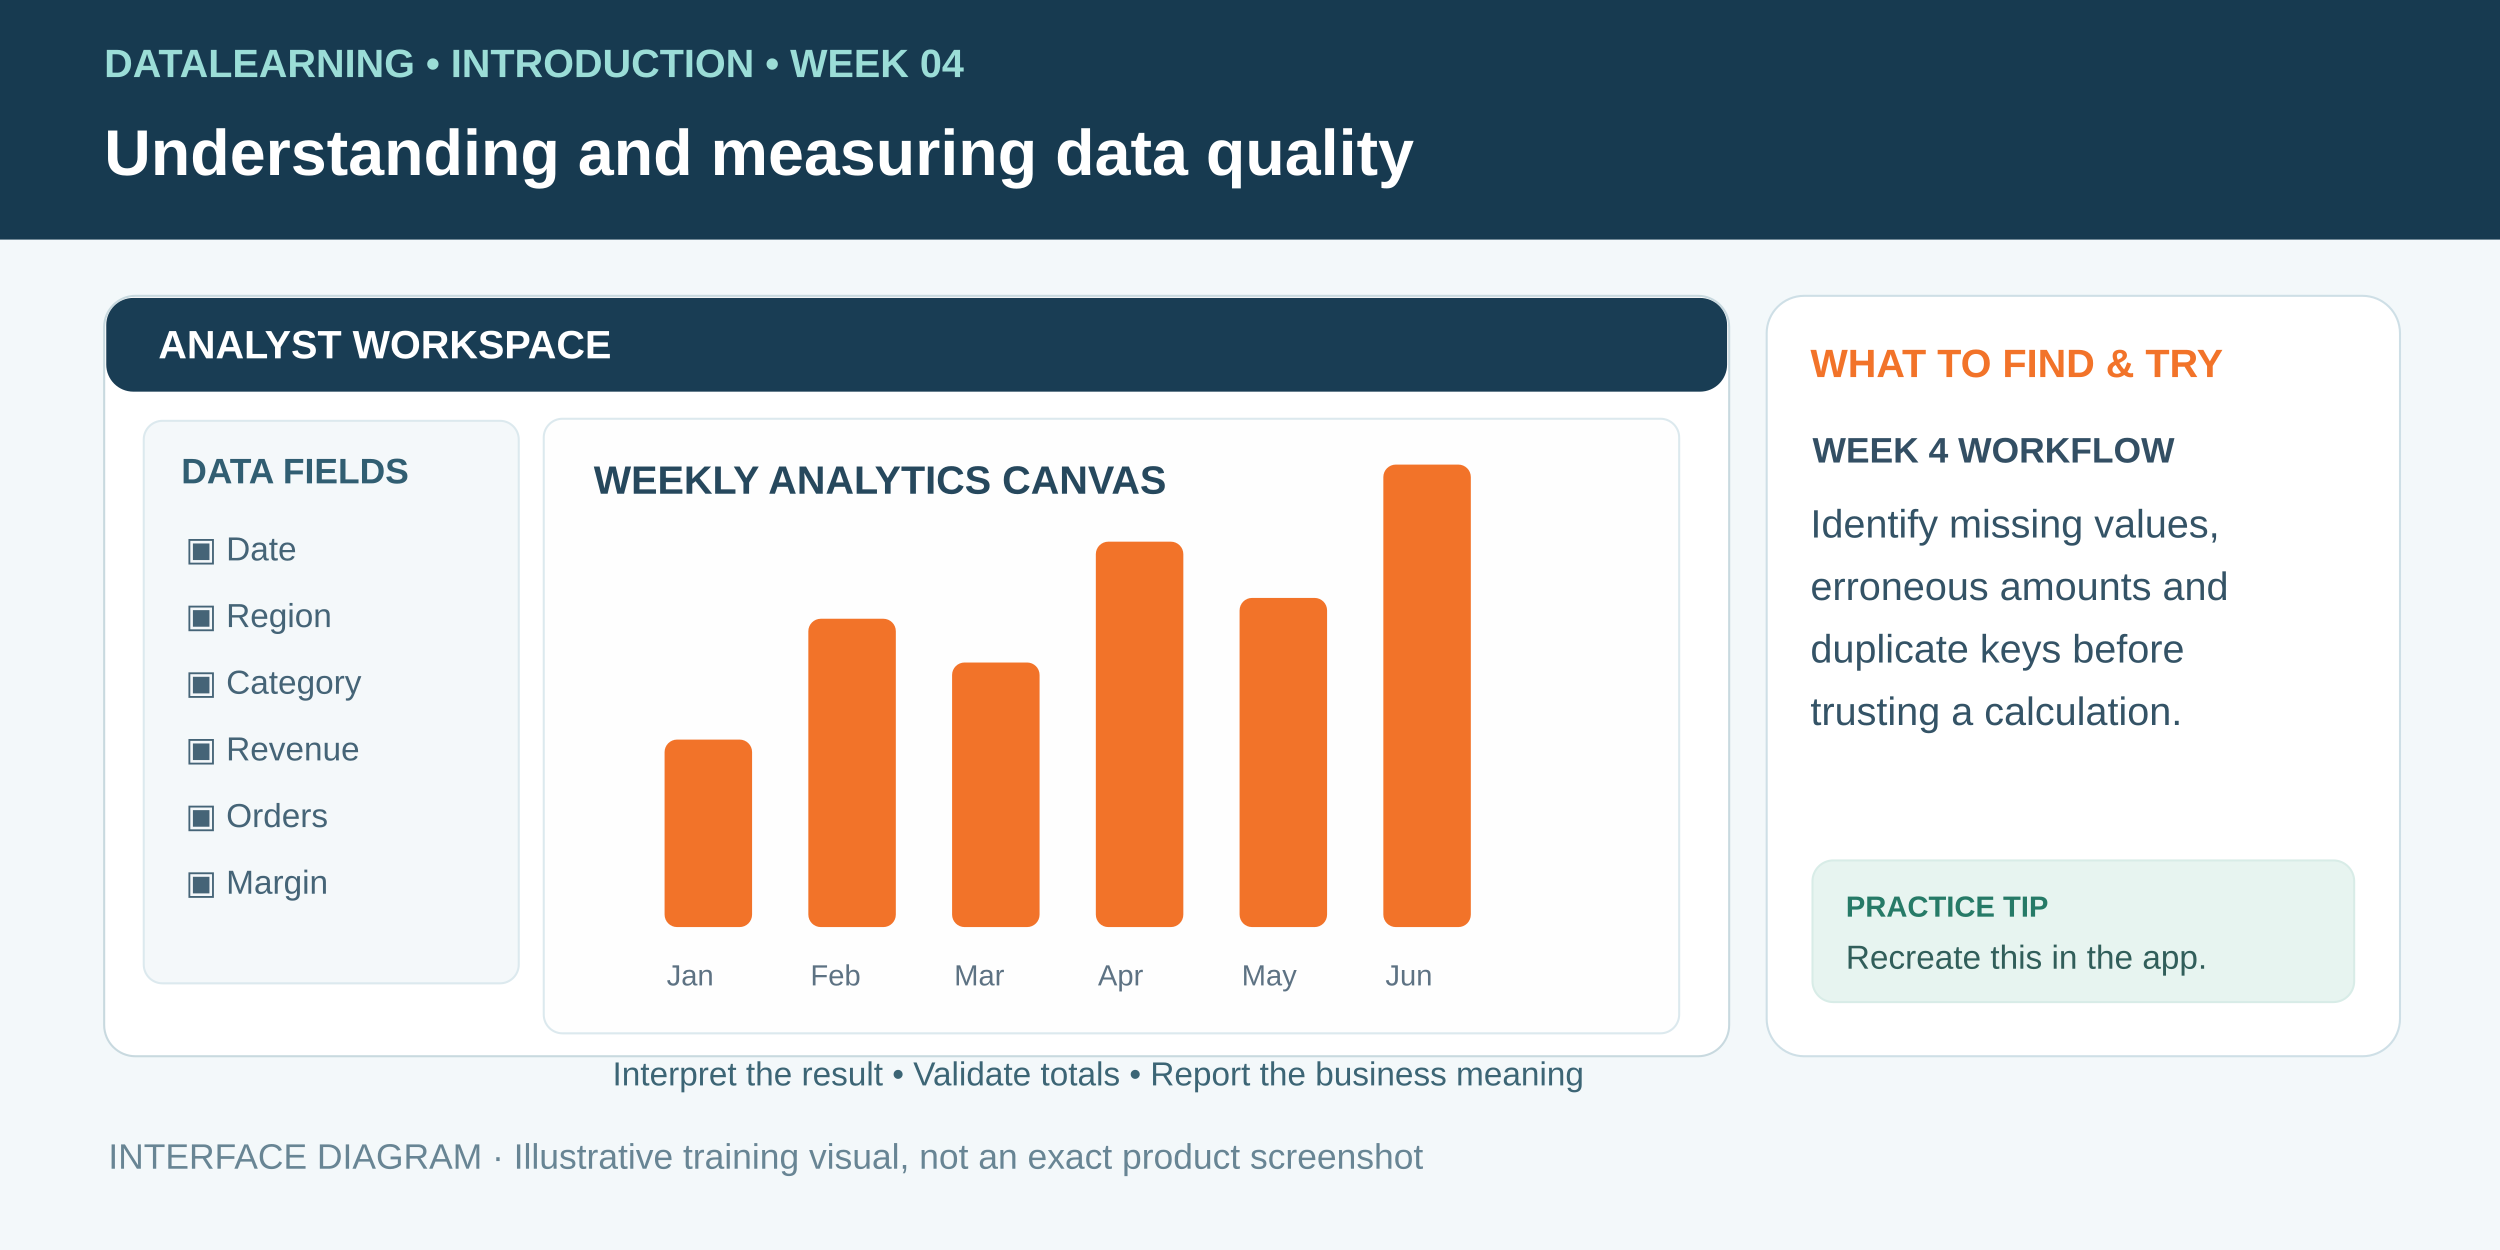
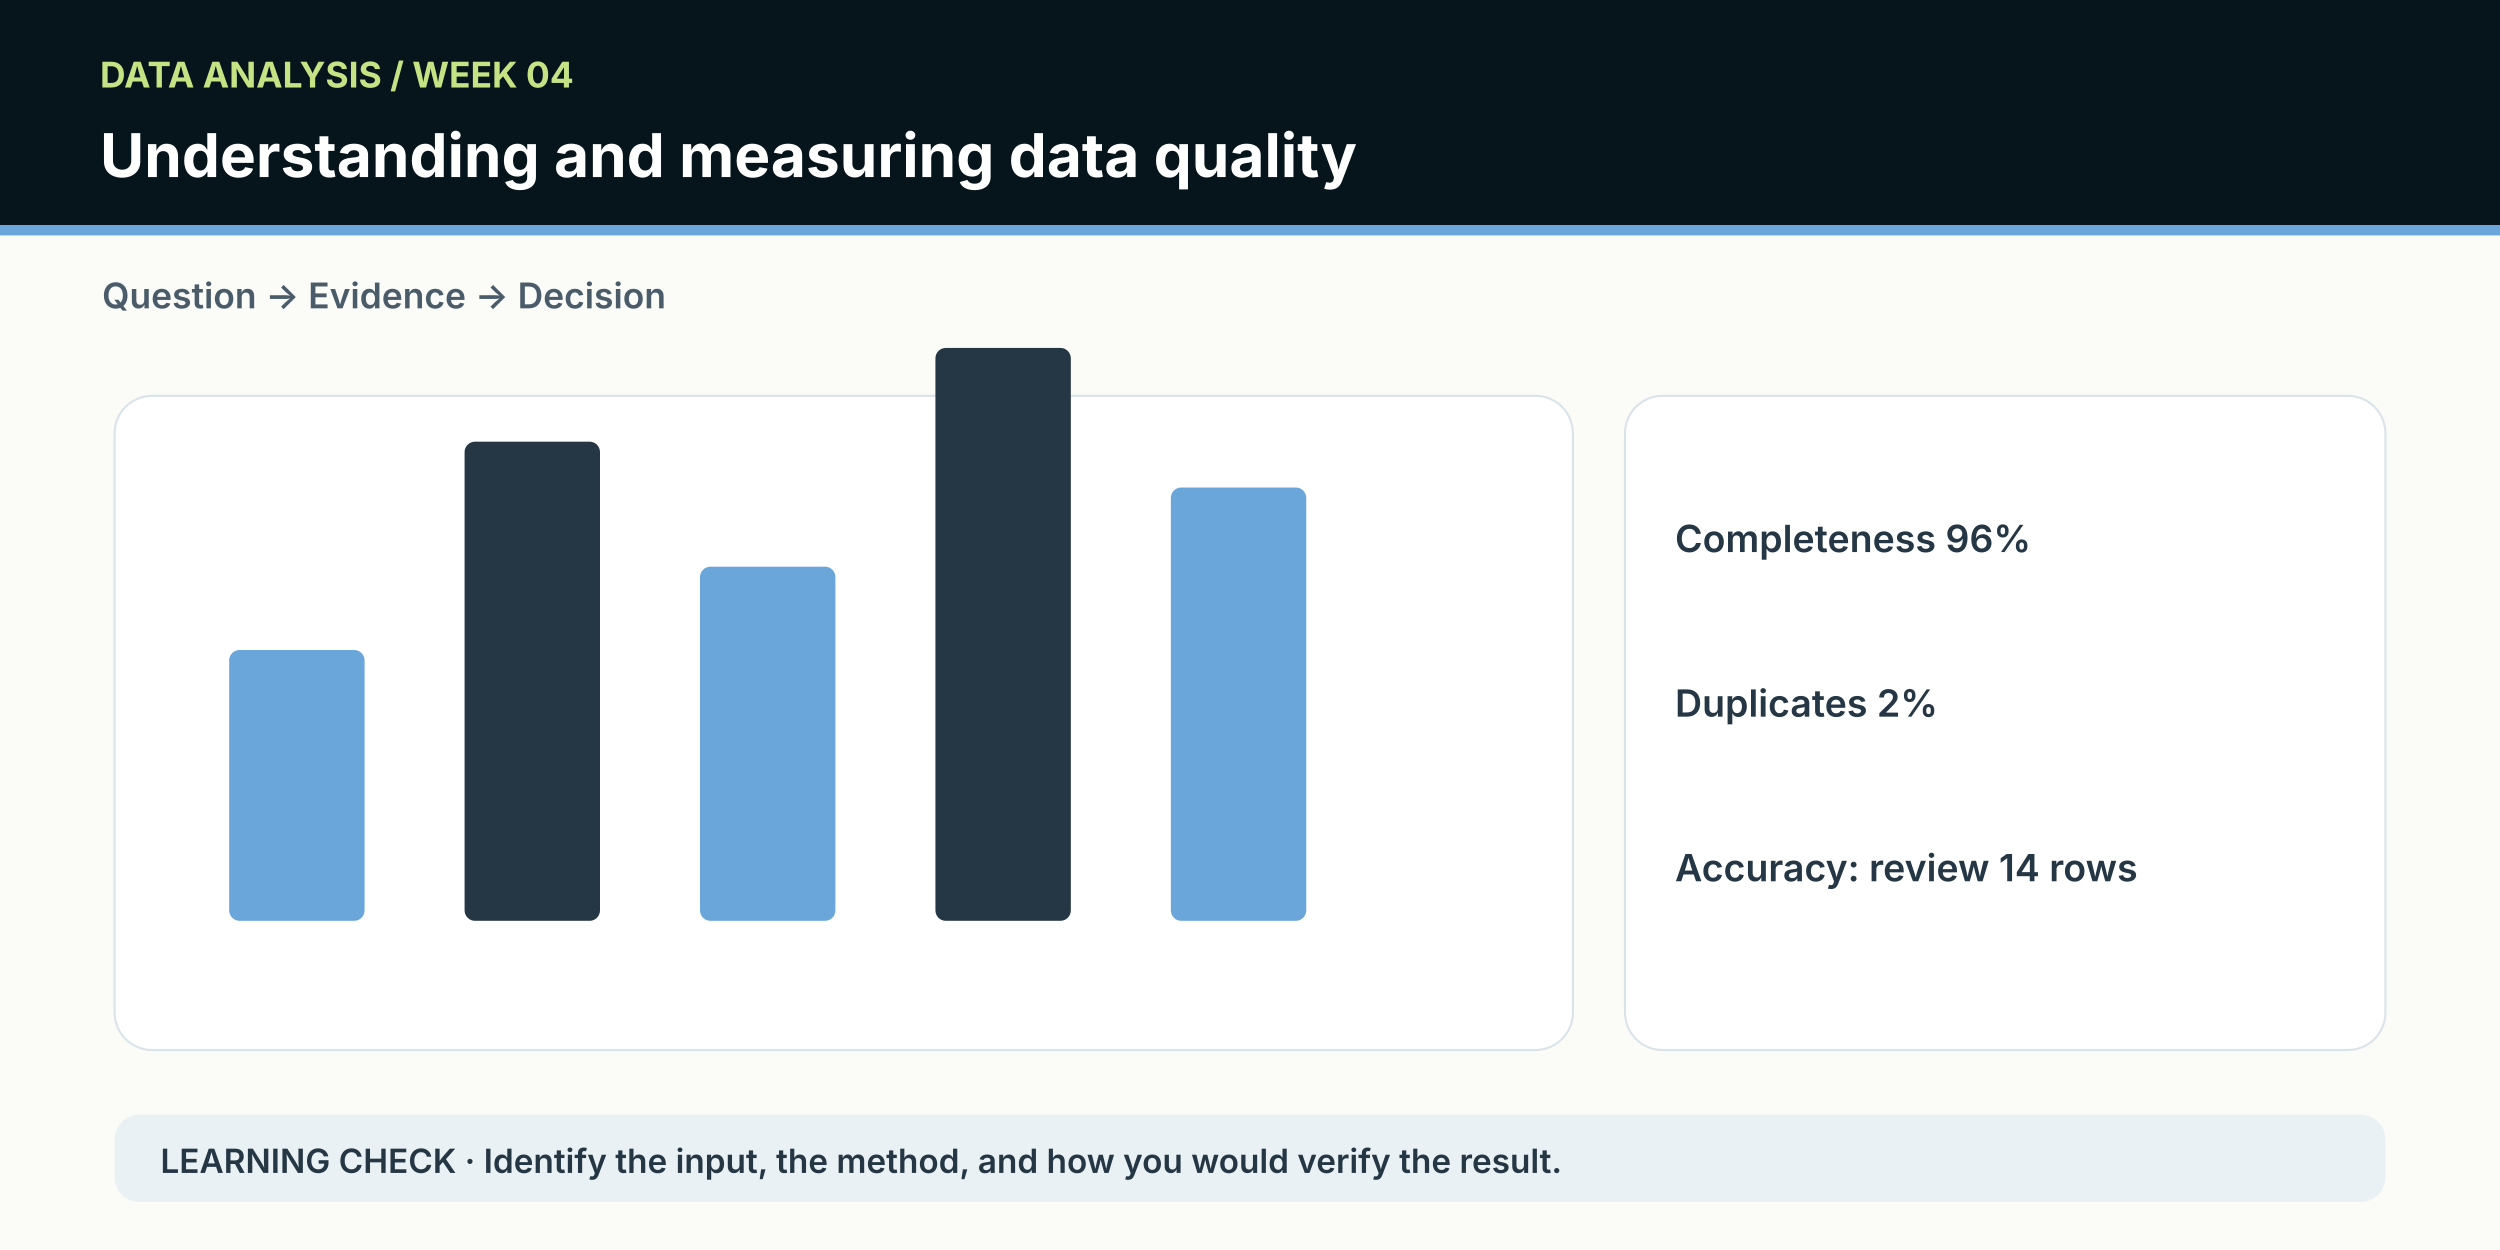
- <svg xmlns="http://www.w3.org/2000/svg" viewBox="0 0 1200 600" width="1200" height="600" role="img" aria-label="Illustrated introduction learning interface for week 4">
-   <rect width="1200" height="600" fill="#f3f8fa" />
-   <rect width="1200" height="115" fill="#173a50" />
-   <text x="50" y="37" fill="#9bddd7" font-family="Arial, sans-serif" font-size="19" font-weight="700">DATALEARNING • INTRODUCTION • WEEK 04</text>
-   <text x="50" y="84" fill="#ffffff" font-family="Arial, sans-serif" font-size="31" font-weight="700">Understanding and measuring data quality</text>
-   <rect x="50" y="142" width="780" height="365" rx="15" fill="#fff" stroke="#c8d9df" />
-   <rect x="51" y="143" width="778" height="45" rx="13" fill="#193d54" />
-   <text x="76" y="172" fill="#ffffff" font-family="Arial, sans-serif" font-size="19" font-weight="700">ANALYST WORKSPACE</text>
-   <rect x="69" y="202" width="180" height="270" rx="9" fill="#f4f8fa" stroke="#dce9ee" />
-   <text x="87" y="232" fill="#315e72" font-family="Arial, sans-serif" font-size="17" font-weight="700">DATA FIELDS</text>
-   <text x="89" y="269" fill="#456477" font-family="Arial, sans-serif" font-size="16" font-weight="500">▣  Date</text>
-   <text x="89" y="301" fill="#456477" font-family="Arial, sans-serif" font-size="16" font-weight="500">▣  Region</text>
-   <text x="89" y="333" fill="#456477" font-family="Arial, sans-serif" font-size="16" font-weight="500">▣  Category</text>
-   <text x="89" y="365" fill="#456477" font-family="Arial, sans-serif" font-size="16" font-weight="500">▣  Revenue</text>
-   <text x="89" y="397" fill="#456477" font-family="Arial, sans-serif" font-size="16" font-weight="500">▣  Orders</text>
-   <text x="89" y="429" fill="#456477" font-family="Arial, sans-serif" font-size="16" font-weight="500">▣  Margin</text>
-   <rect x="261" y="201" width="545" height="295" rx="9" fill="#fefefe" stroke="#dce9ee" />
-   <text x="285" y="237" fill="#26485d" font-family="Arial, sans-serif" font-size="19" font-weight="700">WEEKLY ANALYTICS CANVAS</text>
-   <rect x="319" y="355" width="42" height="90" rx="6" fill="#f27329" stroke="none" />
-   <text x="320" y="473" fill="#5d7283" font-family="Arial, sans-serif" font-size="14" font-weight="500">Jan</text>
-   <rect x="388" y="297" width="42" height="148" rx="6" fill="#f27329" stroke="none" />
-   <text x="389" y="473" fill="#5d7283" font-family="Arial, sans-serif" font-size="14" font-weight="500">Feb</text>
-   <rect x="457" y="318" width="42" height="127" rx="6" fill="#f27329" stroke="none" />
-   <text x="458" y="473" fill="#5d7283" font-family="Arial, sans-serif" font-size="14" font-weight="500">Mar</text>
-   <rect x="526" y="260" width="42" height="185" rx="6" fill="#f27329" stroke="none" />
-   <text x="527" y="473" fill="#5d7283" font-family="Arial, sans-serif" font-size="14" font-weight="500">Apr</text>
-   <rect x="595" y="287" width="42" height="158" rx="6" fill="#f27329" stroke="none" />
-   <text x="596" y="473" fill="#5d7283" font-family="Arial, sans-serif" font-size="14" font-weight="500">May</text>
-   <rect x="664" y="223" width="42" height="222" rx="6" fill="#f27329" stroke="none" />
-   <text x="665" y="473" fill="#5d7283" font-family="Arial, sans-serif" font-size="14" font-weight="500">Jun</text>
-   <text x="294" y="521" fill="#3c6575" font-family="Arial, sans-serif" font-size="16" font-weight="500">Interpret the result • Validate totals • Report the business meaning</text>
-   <rect x="848" y="142" width="304" height="365" rx="18" fill="#ffffff" stroke="#cedfe6" />
-   <text x="869" y="181" fill="#f27329" font-family="Arial, sans-serif" font-size="19" font-weight="700">WHAT TO FIND &amp; TRY</text>
-   <text x="870" y="222" fill="#334f64" font-family="Arial, sans-serif" font-size="17" font-weight="700">WEEK 4 WORKFLOW</text>
-   <text x="869" y="258" fill="#345366" font-family="Arial, sans-serif" font-size="19" font-weight="500">Identify missing values,</text>
-   <text x="869" y="288" fill="#345366" font-family="Arial, sans-serif" font-size="19" font-weight="500">erroneous amounts and</text>
-   <text x="869" y="318" fill="#345366" font-family="Arial, sans-serif" font-size="19" font-weight="500">duplicate keys before</text>
-   <text x="869" y="348" fill="#345366" font-family="Arial, sans-serif" font-size="19" font-weight="500">trusting a calculation.</text>
-   <rect x="870" y="413" width="260" height="68" rx="10" fill="#e7f4f0" stroke="#d8ece7" />
-   <text x="886" y="440" fill="#267a67" font-family="Arial, sans-serif" font-size="14" font-weight="700">PRACTICE TIP</text>
-   <text x="886" y="465" fill="#315e5a" font-family="Arial, sans-serif" font-size="16" font-weight="500">Recreate this in the app.</text>
-   <text x="52" y="561" fill="#688594" font-family="Arial, sans-serif" font-size="17" font-weight="500">INTERFACE DIAGRAM  ·  Illustrative training visual, not an exact product screenshot</text>
+ <svg xmlns="http://www.w3.org/2000/svg" width="1200" height="600" viewBox="0 0 1200 600" role="img" aria-label="DATA ANALYSIS week 4: Understanding and measuring data quality concept diagram">
+   <rect x="0" y="0" width="1200" height="600" rx="0" fill="#FBFBF8" stroke="none" />
+   <rect x="0" y="0" width="1200" height="112" rx="0" fill="#06141B" stroke="none" />
+   <rect x="0" y="108" width="1200" height="5" rx="0" fill="#6AA6DA" stroke="none" />
+   <text x="48" y="42" fill="#C5E384" font-size="17" font-family="Inter,Arial,sans-serif" font-weight="700">DATA ANALYSIS  /  WEEK 04</text>
+   <text x="48" y="85" fill="#FFFFFF" font-size="29" font-family="Inter,Arial,sans-serif" font-weight="700">Understanding and measuring data quality</text>
+   <text x="49" y="148" fill="#4A5C6A" font-size="17" font-family="Inter,Arial,sans-serif" font-weight="600">Question → Evidence → Decision</text>
+   <rect x="55" y="190" width="700" height="314" rx="18" fill="#FFFFFF" stroke="#D9E3E9" />
+   <rect x="780" y="190" width="365" height="314" rx="18" fill="#FFFFFF" stroke="#D9E3E9" />
+   <rect x="110" y="312" width="65" height="130" rx="5" fill="#6AA6DA" stroke="none" />
+   <rect x="223" y="212" width="65" height="230" rx="5" fill="#253745" stroke="none" />
+   <rect x="336" y="272" width="65" height="170" rx="5" fill="#6AA6DA" stroke="none" />
+   <rect x="449" y="167" width="65" height="275" rx="5" fill="#253745" stroke="none" />
+   <rect x="562" y="234" width="65" height="208" rx="5" fill="#6AA6DA" stroke="none" />
+   <text x="804" y="265" fill="#253745" font-size="18" font-family="Inter,Arial,sans-serif" font-weight="600">Completeness 96%</text>
+   <text x="804" y="344" fill="#253745" font-size="18" font-family="Inter,Arial,sans-serif" font-weight="600">Duplicates 2%</text>
+   <text x="804" y="423" fill="#253745" font-size="18" font-family="Inter,Arial,sans-serif" font-weight="600">Accuracy: review 14 rows</text>
+   <rect x="55" y="535" width="1090" height="42" rx="12" fill="#EAF1F4" stroke="none" />
+   <text x="77" y="563" fill="#253745" font-size="16" font-family="Inter,Arial,sans-serif" font-weight="600">LEARNING CHECK  ·  Identify the input, the method, and how you would verify the result.</text>
</svg>
